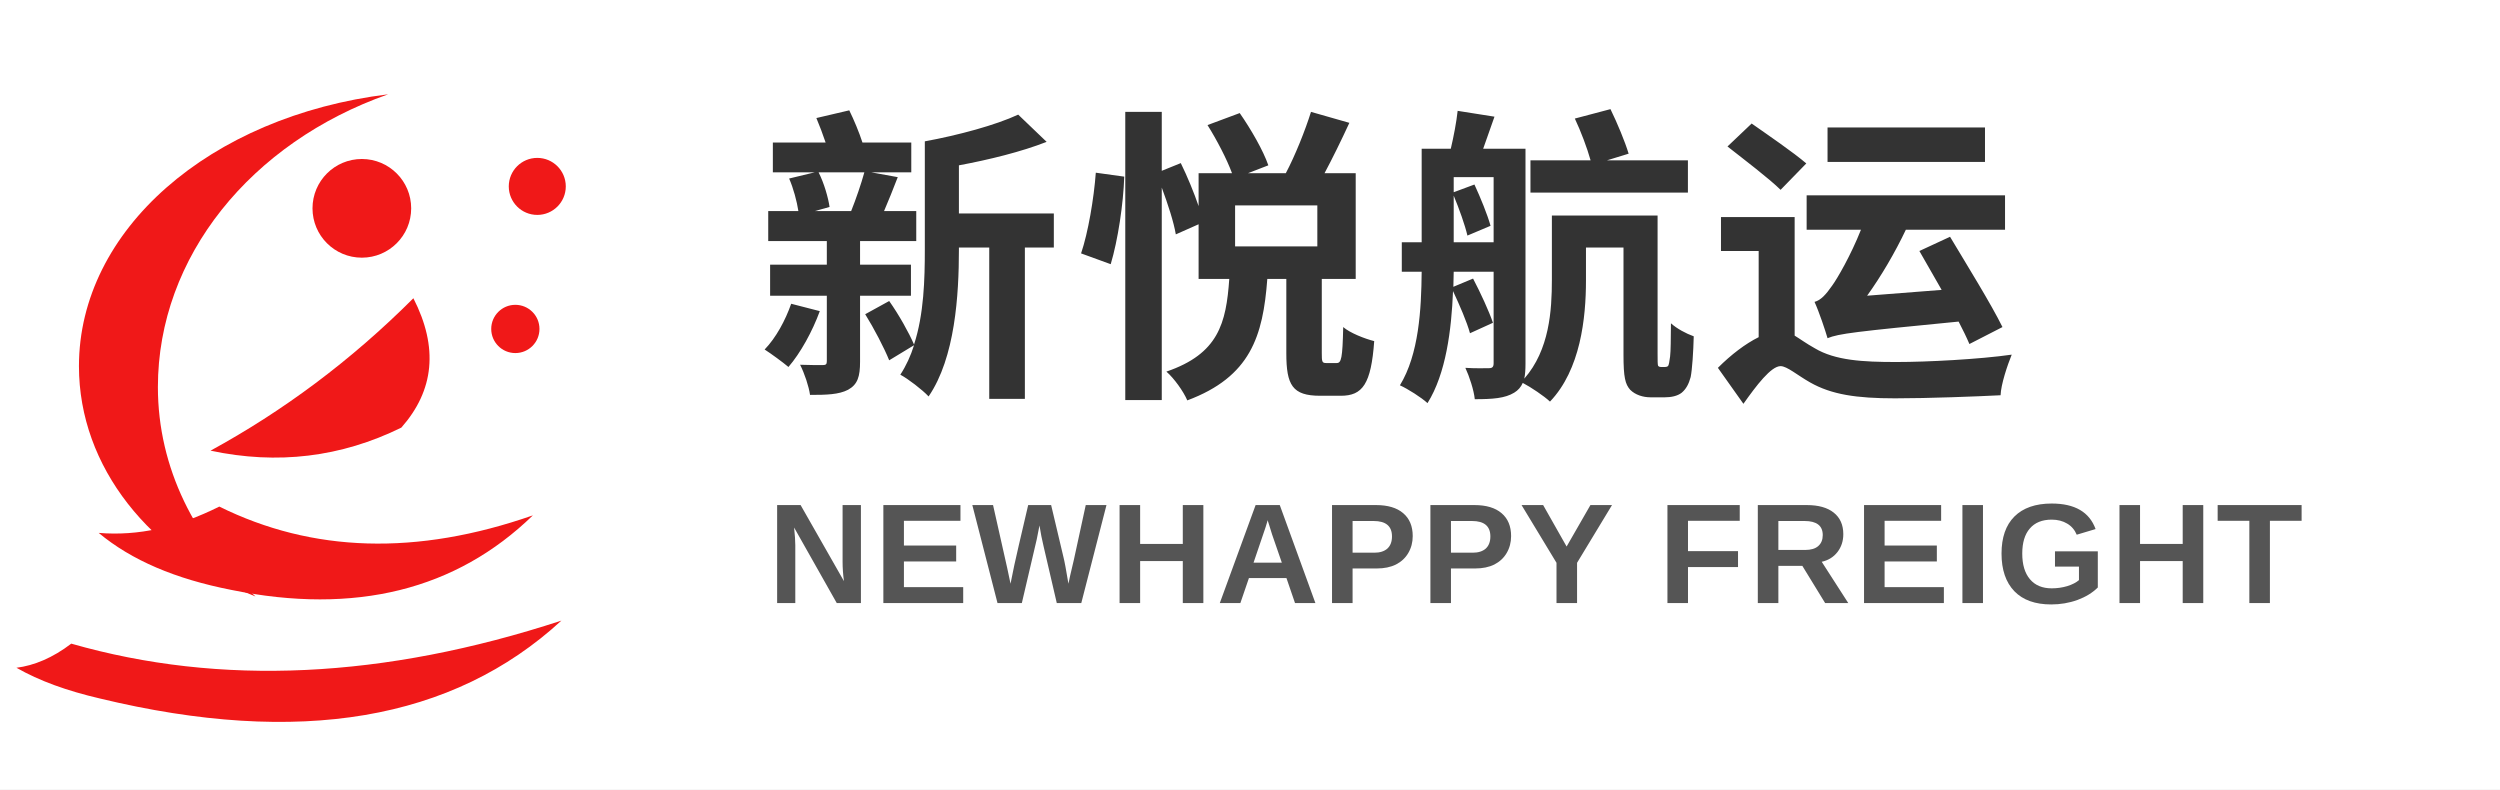
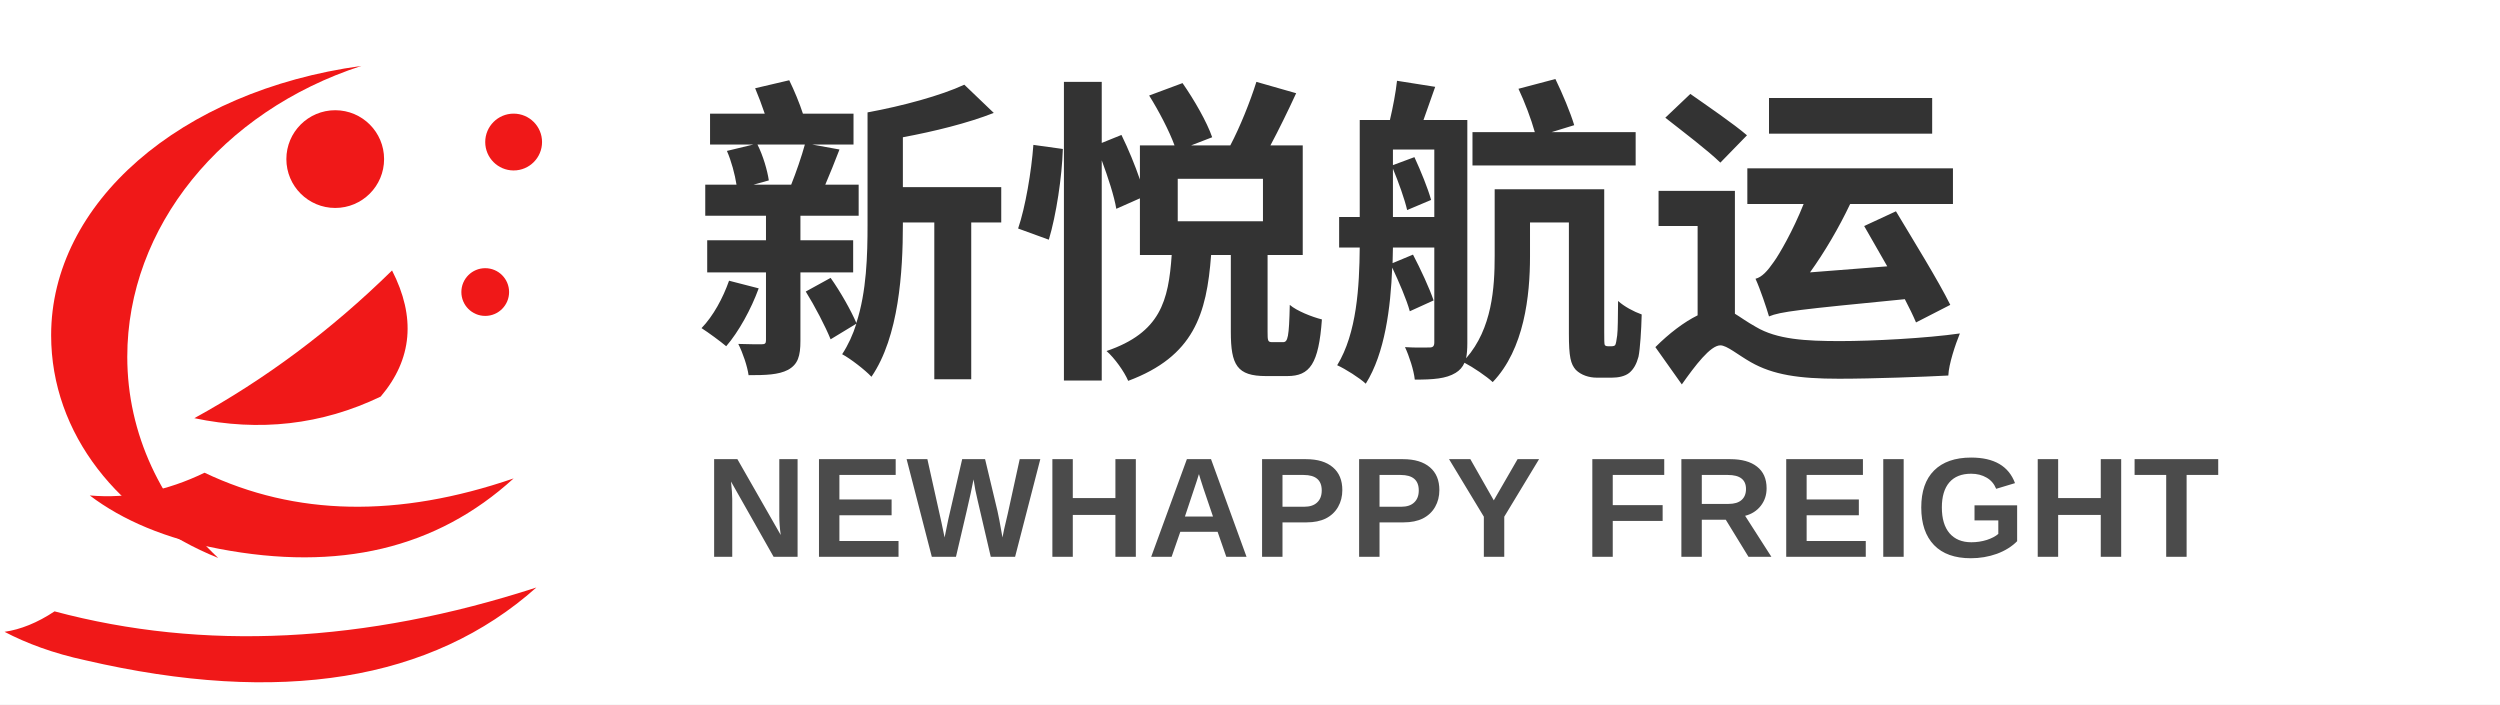
- <svg xmlns="http://www.w3.org/2000/svg" width="228" height="72" viewBox="0 0 228 72" role="img" aria-labelledby="title desc">
-   <rect width="228" height="72" fill="#fff" />
+ <svg xmlns="http://www.w3.org/2000/svg" width="220" height="62" viewBox="0 0 220 62" role="img" aria-labelledby="title desc">
+   <rect width="220" height="62" fill="#fff" />
  <g fill="#f01818">
-     <circle cx="33" cy="19" r="4.5" />
-     <circle cx="49" cy="17" r="2.6" />
-     <circle cx="47" cy="30" r="2.2" />
-     <path d="M35.4 8.6c-12.5 4.4-21 14.8-21 26.7 0 7.4 3.4 14 8.9 19.1-9.6-3.8-16.1-11.8-16.1-21 0-12.4 11.9-22.8 28.2-24.8Z" />
-     <path d="M20 46.2c8.5 4.2 18 4.5 28.6.8-7 6.8-16.2 9.1-27.5 6.8-5.1-1-9.1-2.7-12.1-5.2 3.6.3 7.2-.5 11-2.4Z" />
-     <path d="M6.5 58.7c13.6 3.9 28.5 3.2 44.7-2.1-9.9 9.1-23.9 11.5-42.1 7.1-3-.7-5.5-1.6-7.6-2.8 1.6-.2 3.3-.9 5-2.2Z" />
-     <path d="M36.6 39c-5.5 2.7-11.3 3.4-17.4 2.1 6.6-3.6 12.8-8.2 18.5-13.9 2.3 4.5 1.9 8.4-1.1 11.8Z" />
+     <circle cx="29.5" cy="14" r="4.3" />
+     <circle cx="45.2" cy="12.5" r="2.5" />
+     <circle cx="42.7" cy="25.7" r="2.1" />
+     <path d="M31.8 5.8C19.5 9.8 11.2 20 11.2 31.4c0 6.8 3 13 8 17.7C10.5 45.6 4.5 38.2 4.5 29.5 4.5 17.9 15.8 8 31.8 5.8Z" />
+     <path d="M18 41.6c8 3.8 17 4 27.2.5-6.8 6.2-15.4 8.2-25.9 6.2-4.7-.9-8.5-2.5-11.4-4.7 3.4.3 6.8-.4 10.1-2Z" />
+     <path d="M4.8 53.8c13.1 3.5 27.3 2.8 42.4-2.1-9.2 8.2-22.5 10.4-39.7 6.4-2.8-.6-5.2-1.5-7.1-2.5 1.4-.2 2.9-.8 4.4-1.8Z" />
+     <path d="M33.5 34.9c-5.2 2.5-10.7 3.1-16.4 1.9 6.2-3.4 12-7.7 17.4-13 2.1 4.1 1.8 7.8-1 11.1Z" />
  </g>
-   <text x="69" y="34" fill="#333" font-family="'Microsoft YaHei', 'PingFang SC', 'Noto Sans CJK SC', Arial, sans-serif" font-size="28" font-weight="700" letter-spacing="1">新悦航运</text>
-   <text x="70" y="55" fill="#555" font-family="Arial, Helvetica, sans-serif" font-size="13" font-weight="700" letter-spacing=".3">NEWHAPPY FREIGHT</text>
+   <text x="61" y="31" fill="#333" font-family="'Microsoft YaHei','PingFang SC','Noto Sans CJK SC',Arial,sans-serif" font-size="28" font-weight="700">新悦航运</text>
+   <text x="62" y="49" fill="#4b4b4b" font-family="Arial,Helvetica,sans-serif" font-size="12.5" font-weight="700" letter-spacing=".2">NEWHAPPY FREIGHT</text>
</svg>
